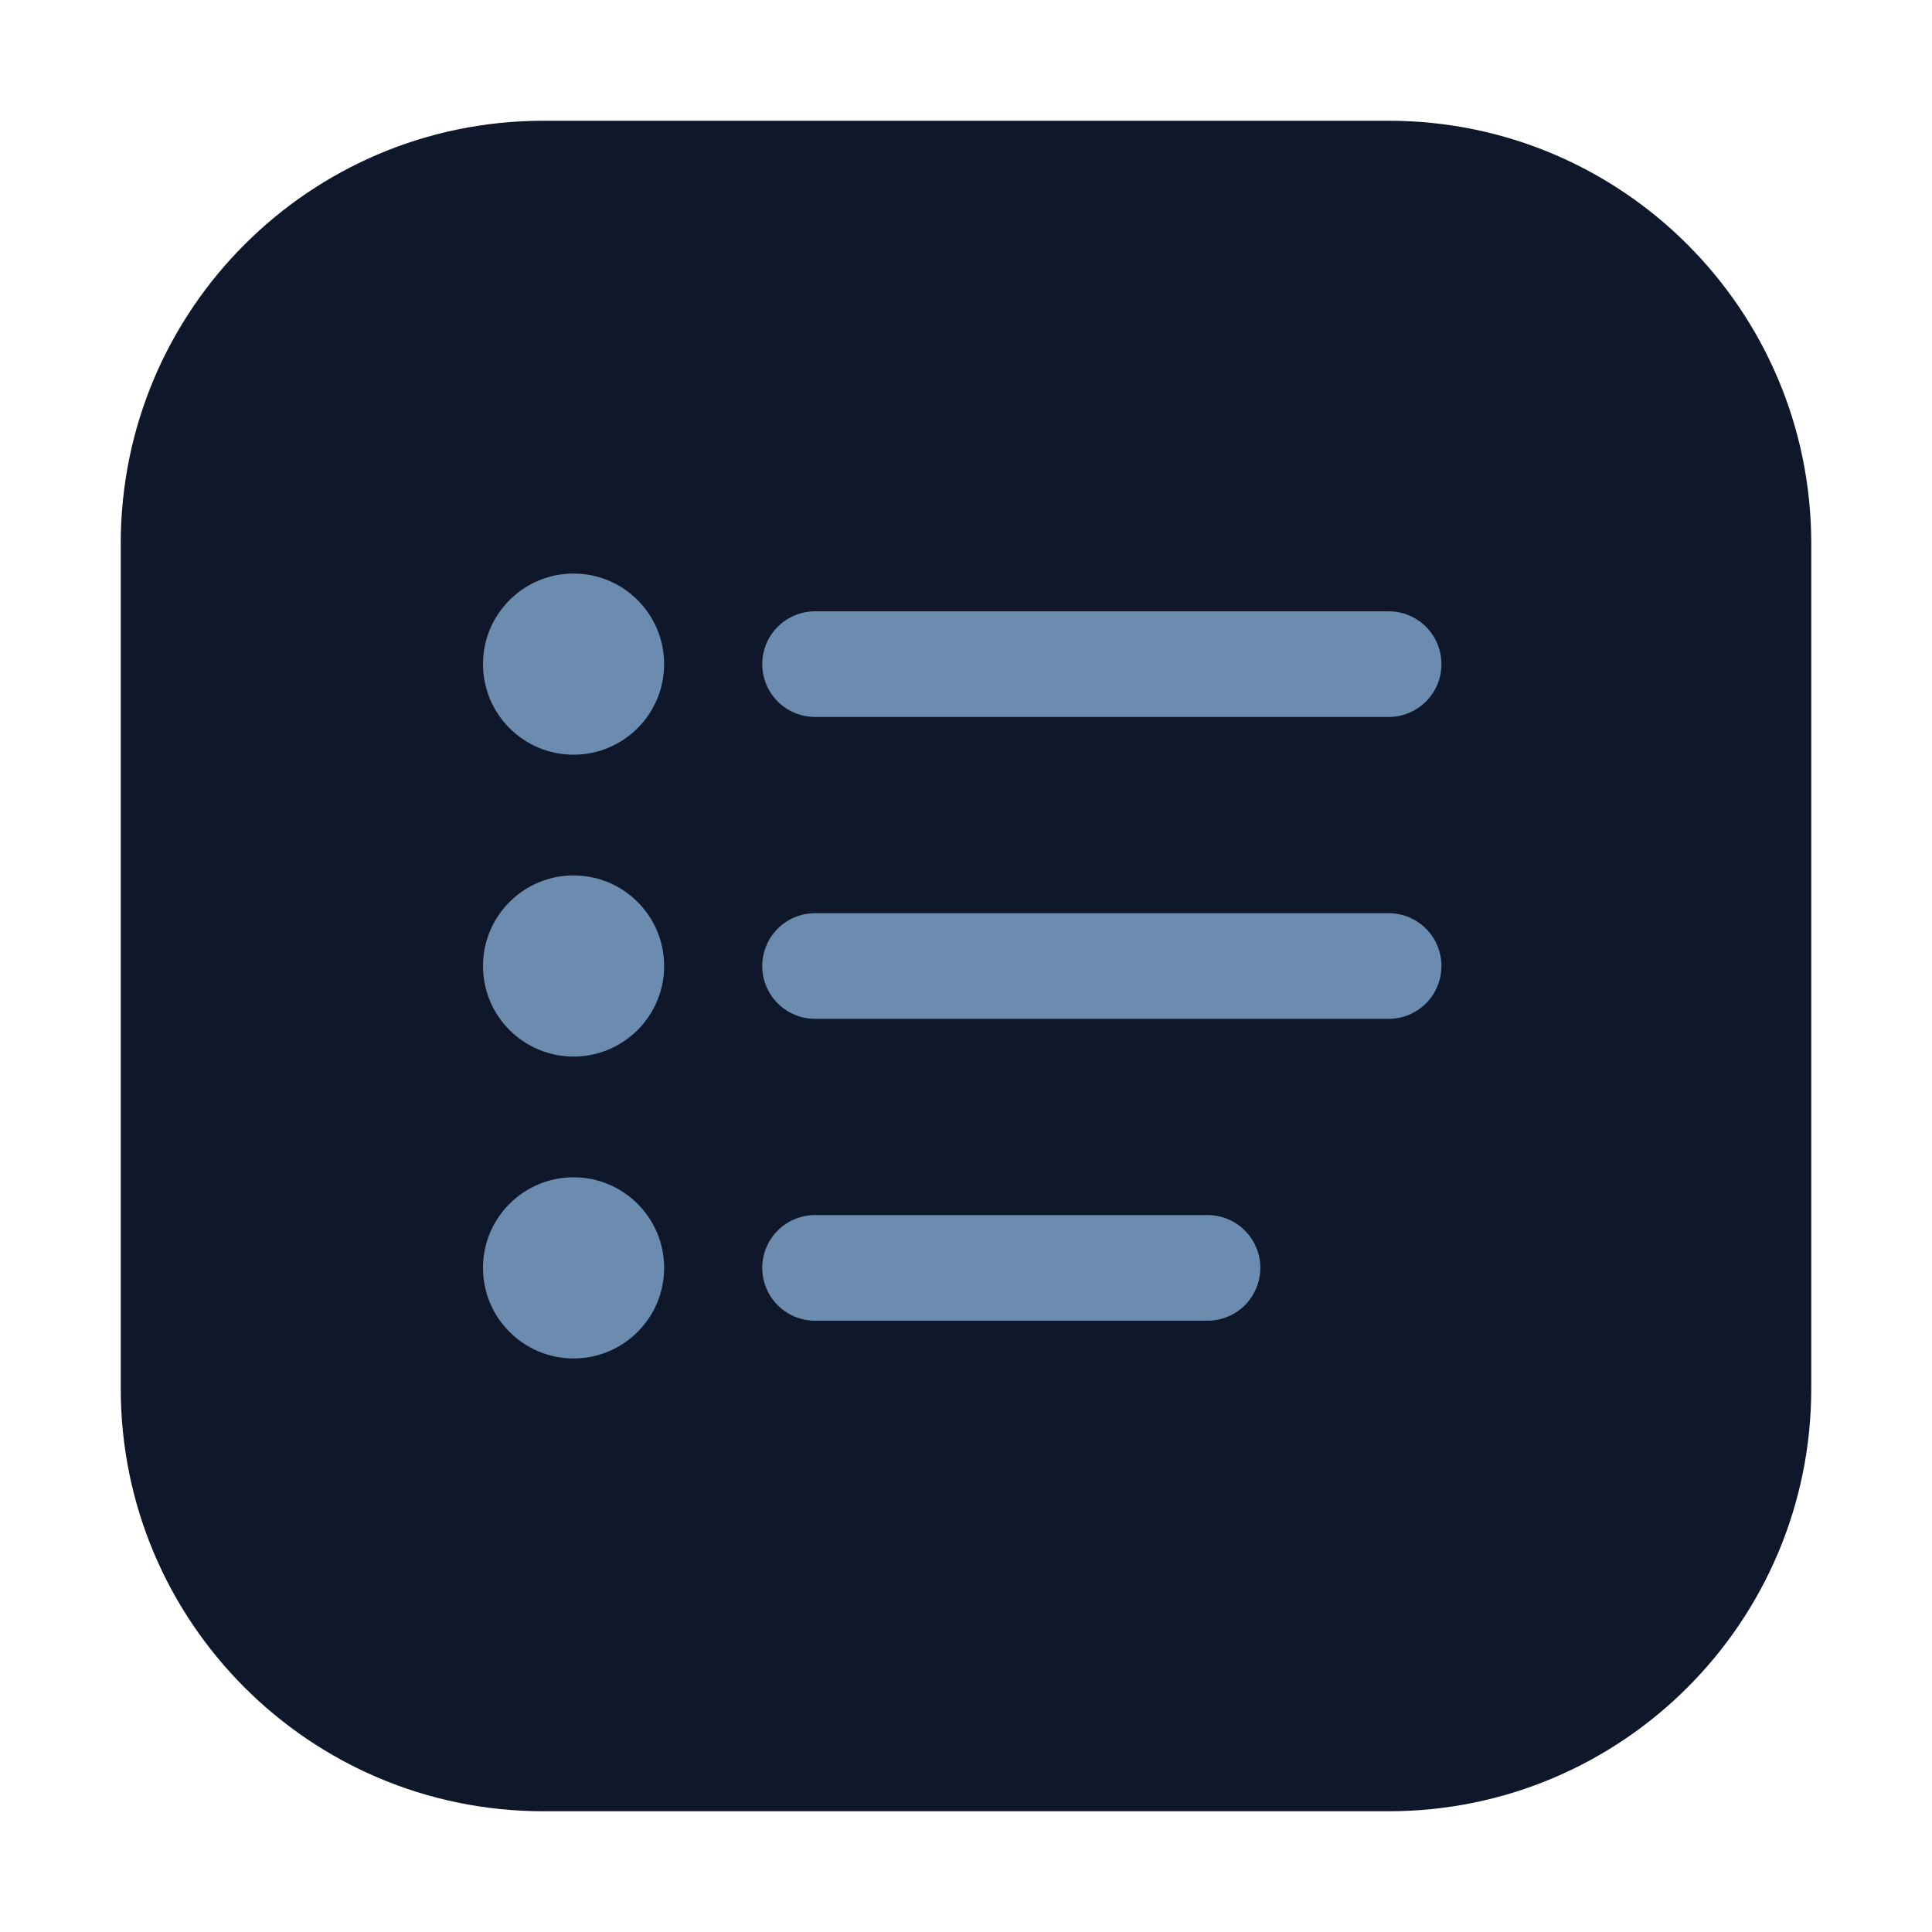
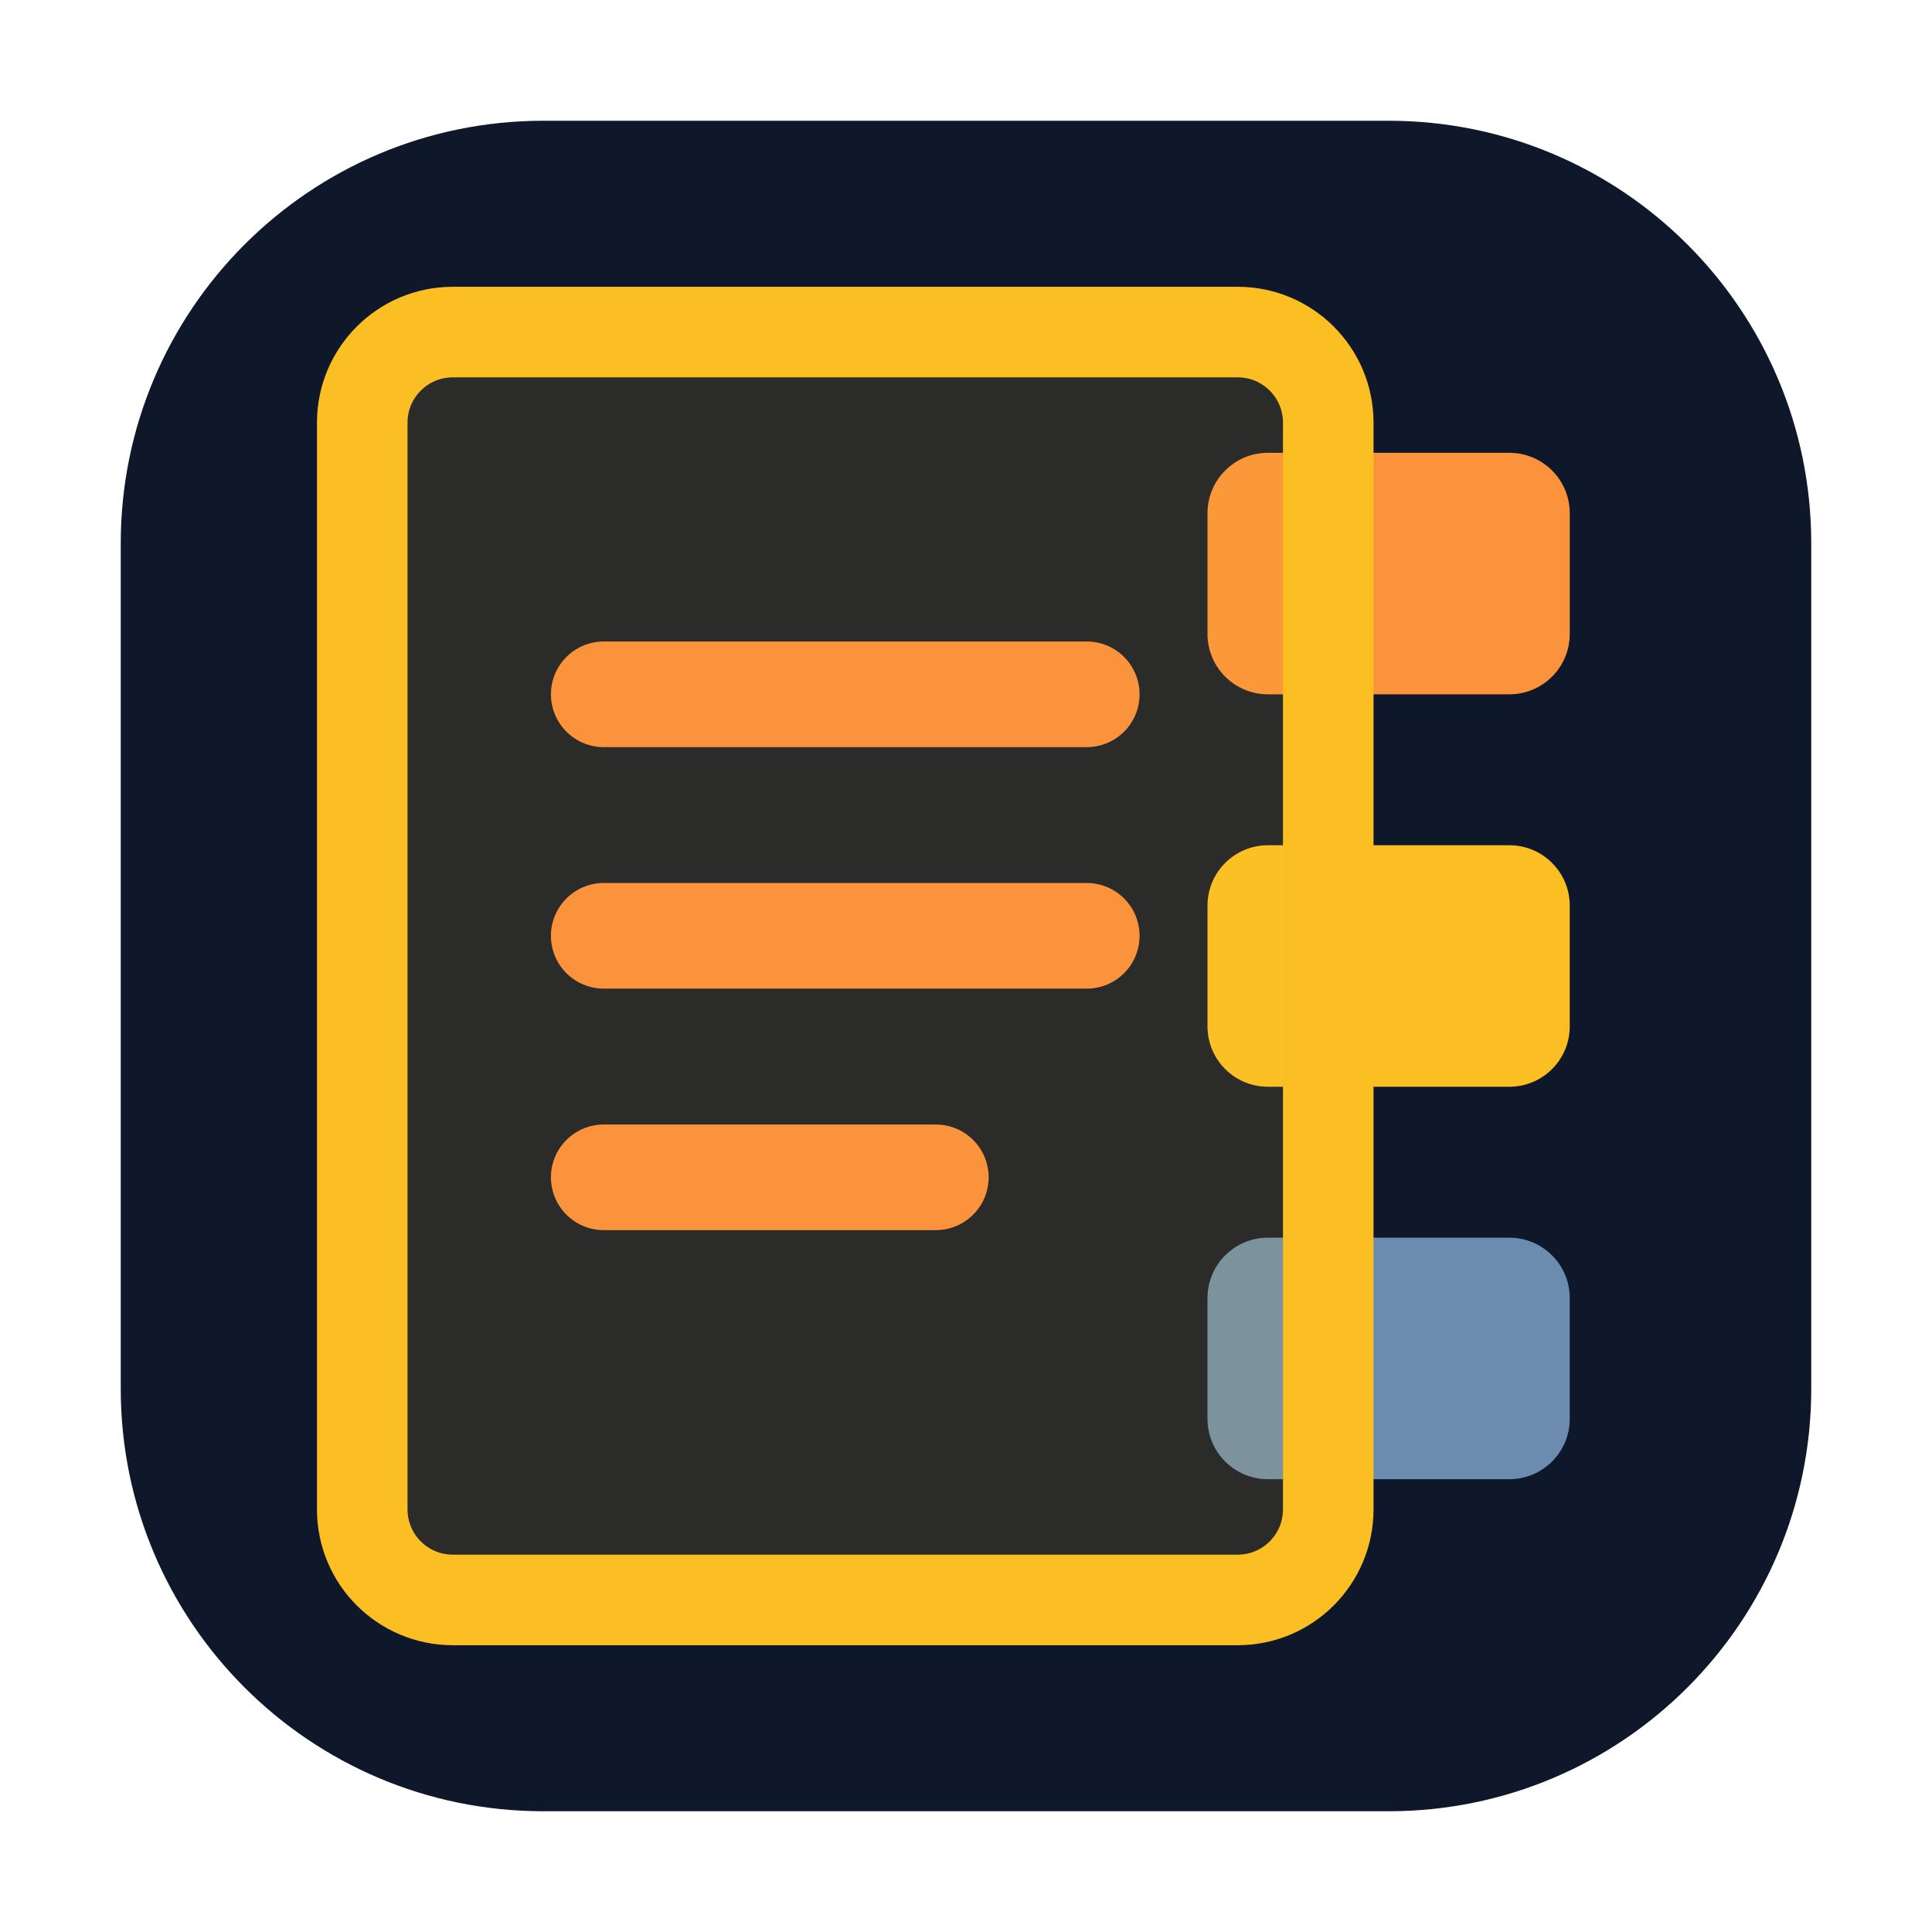
<svg xmlns="http://www.w3.org/2000/svg" viewBox="0 0 64 64" width="64" height="64">
-   <rect x="4" y="4" width="56" height="56" rx="14" fill="#0f172a" />
-   <g fill="#6b8cae">
-     <circle cx="19" cy="22" r="3" />
-     <circle cx="19" cy="32" r="3" />
-     <circle cx="19" cy="42" r="3" />
-   </g>
-   <g stroke="#6b8cae" stroke-width="3.5" stroke-linecap="round">
-     <line x1="27" y1="22" x2="46" y2="22" />
-     <line x1="27" y1="32" x2="46" y2="32" />
-     <line x1="27" y1="42" x2="40" y2="42" />
+   <style>
+     .light-outline { display: none; }
+     @media (prefers-color-scheme: light) {
+       .background { fill: #e2e8f0; }
+       .warm-tab { stroke: #9a5d00; stroke-width: 1.5; }
+       .blue-tab { stroke: #364c66; stroke-width: 1.5; }
+       .index-border { stroke: #9a5d00; stroke-width: 5; }
+       .light-outline { display: inline; }
+     }
+   </style>
+   <rect x="4" y="4" width="56" height="56" rx="14" fill="#0f172a" class="background" />
+   <g id="mark">
+     <rect x="40" y="15" width="12" height="8" rx="2" fill="#fb923c" class="warm-tab" />
+     <rect x="40" y="28" width="12" height="8" rx="2" fill="#fbbf24" class="warm-tab" />
+     <rect x="40" y="41" width="12" height="8" rx="2" fill="#6b8cae" class="blue-tab" />
+     <rect x="12" y="11" width="32" height="42" rx="3" fill="#fbbf24" fill-opacity=".12" stroke="#fbbf24" stroke-width="3" class="index-border" />
+     <rect x="12" y="11" width="32" height="42" rx="3" fill="none" stroke="#fbbf24" stroke-width="3" class="light-outline" />
+     <path d="M20 23h16M20 31h16M20 39h11" fill="none" stroke="#ae470b" stroke-width="5.5" stroke-linecap="round" class="light-outline" />
+     <path d="M20 23h16M20 31h16M20 39h11" fill="none" stroke="#fb923c" stroke-width="3.5" stroke-linecap="round" />
  </g>
</svg>
